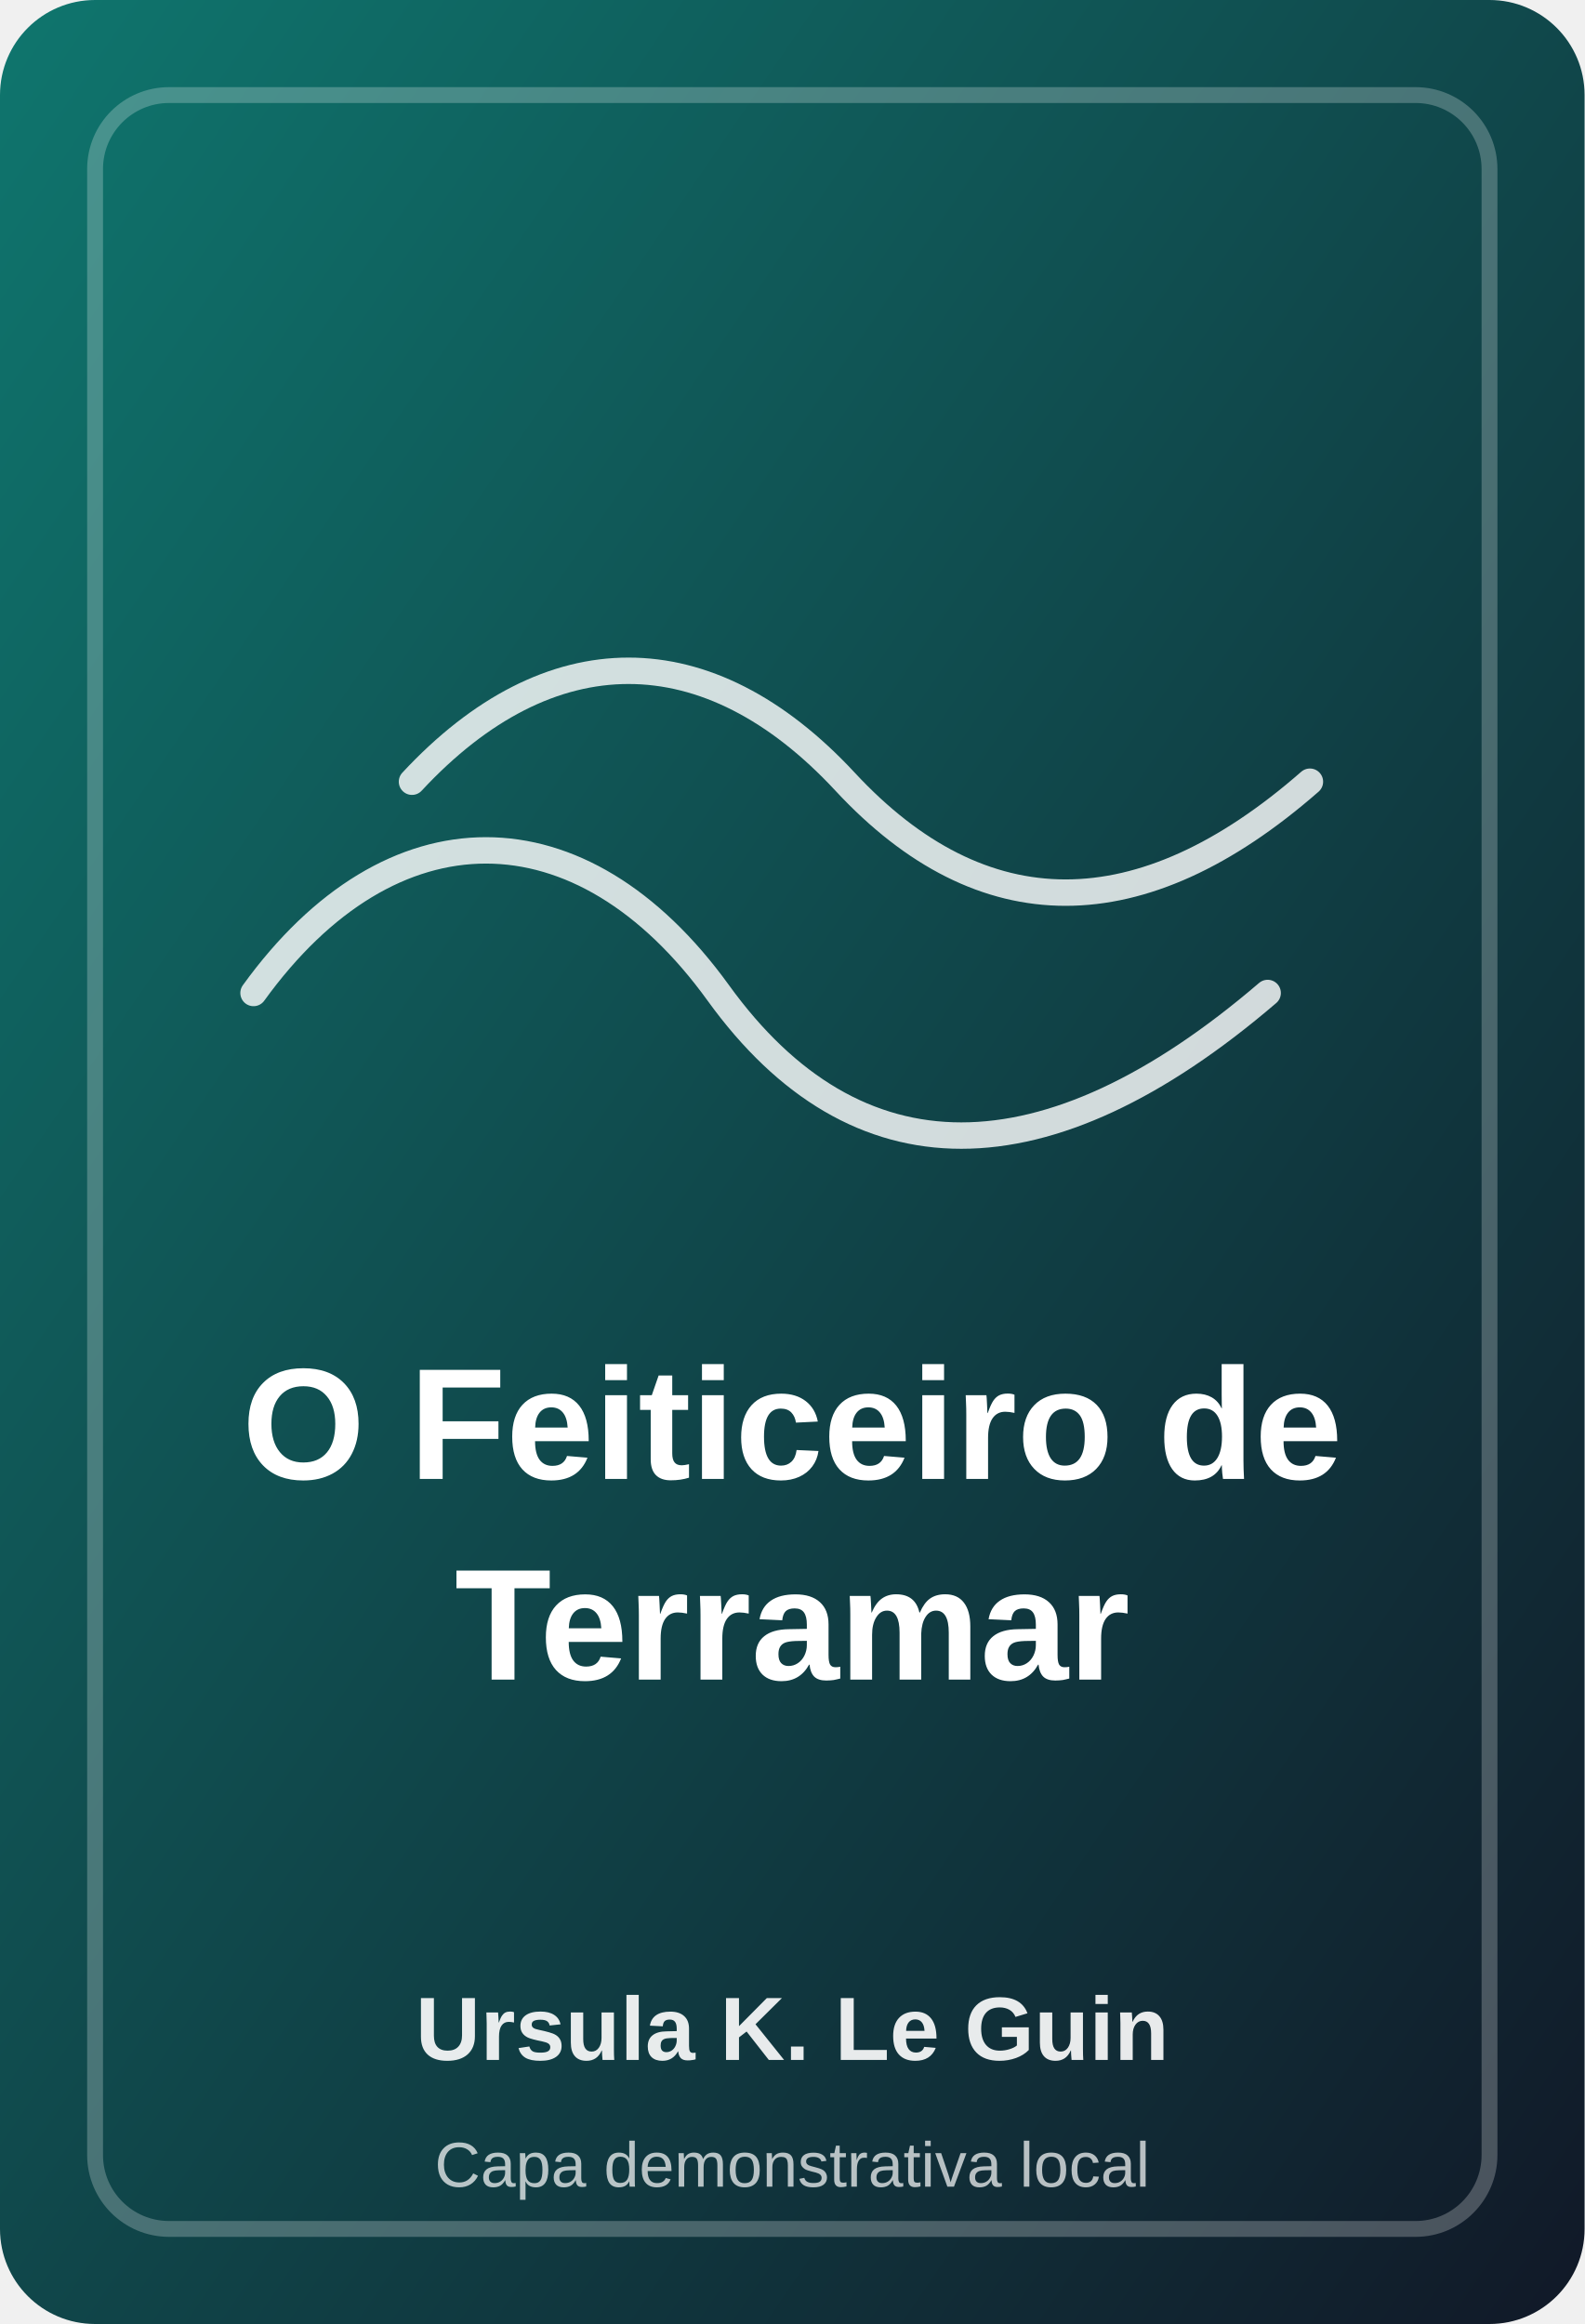
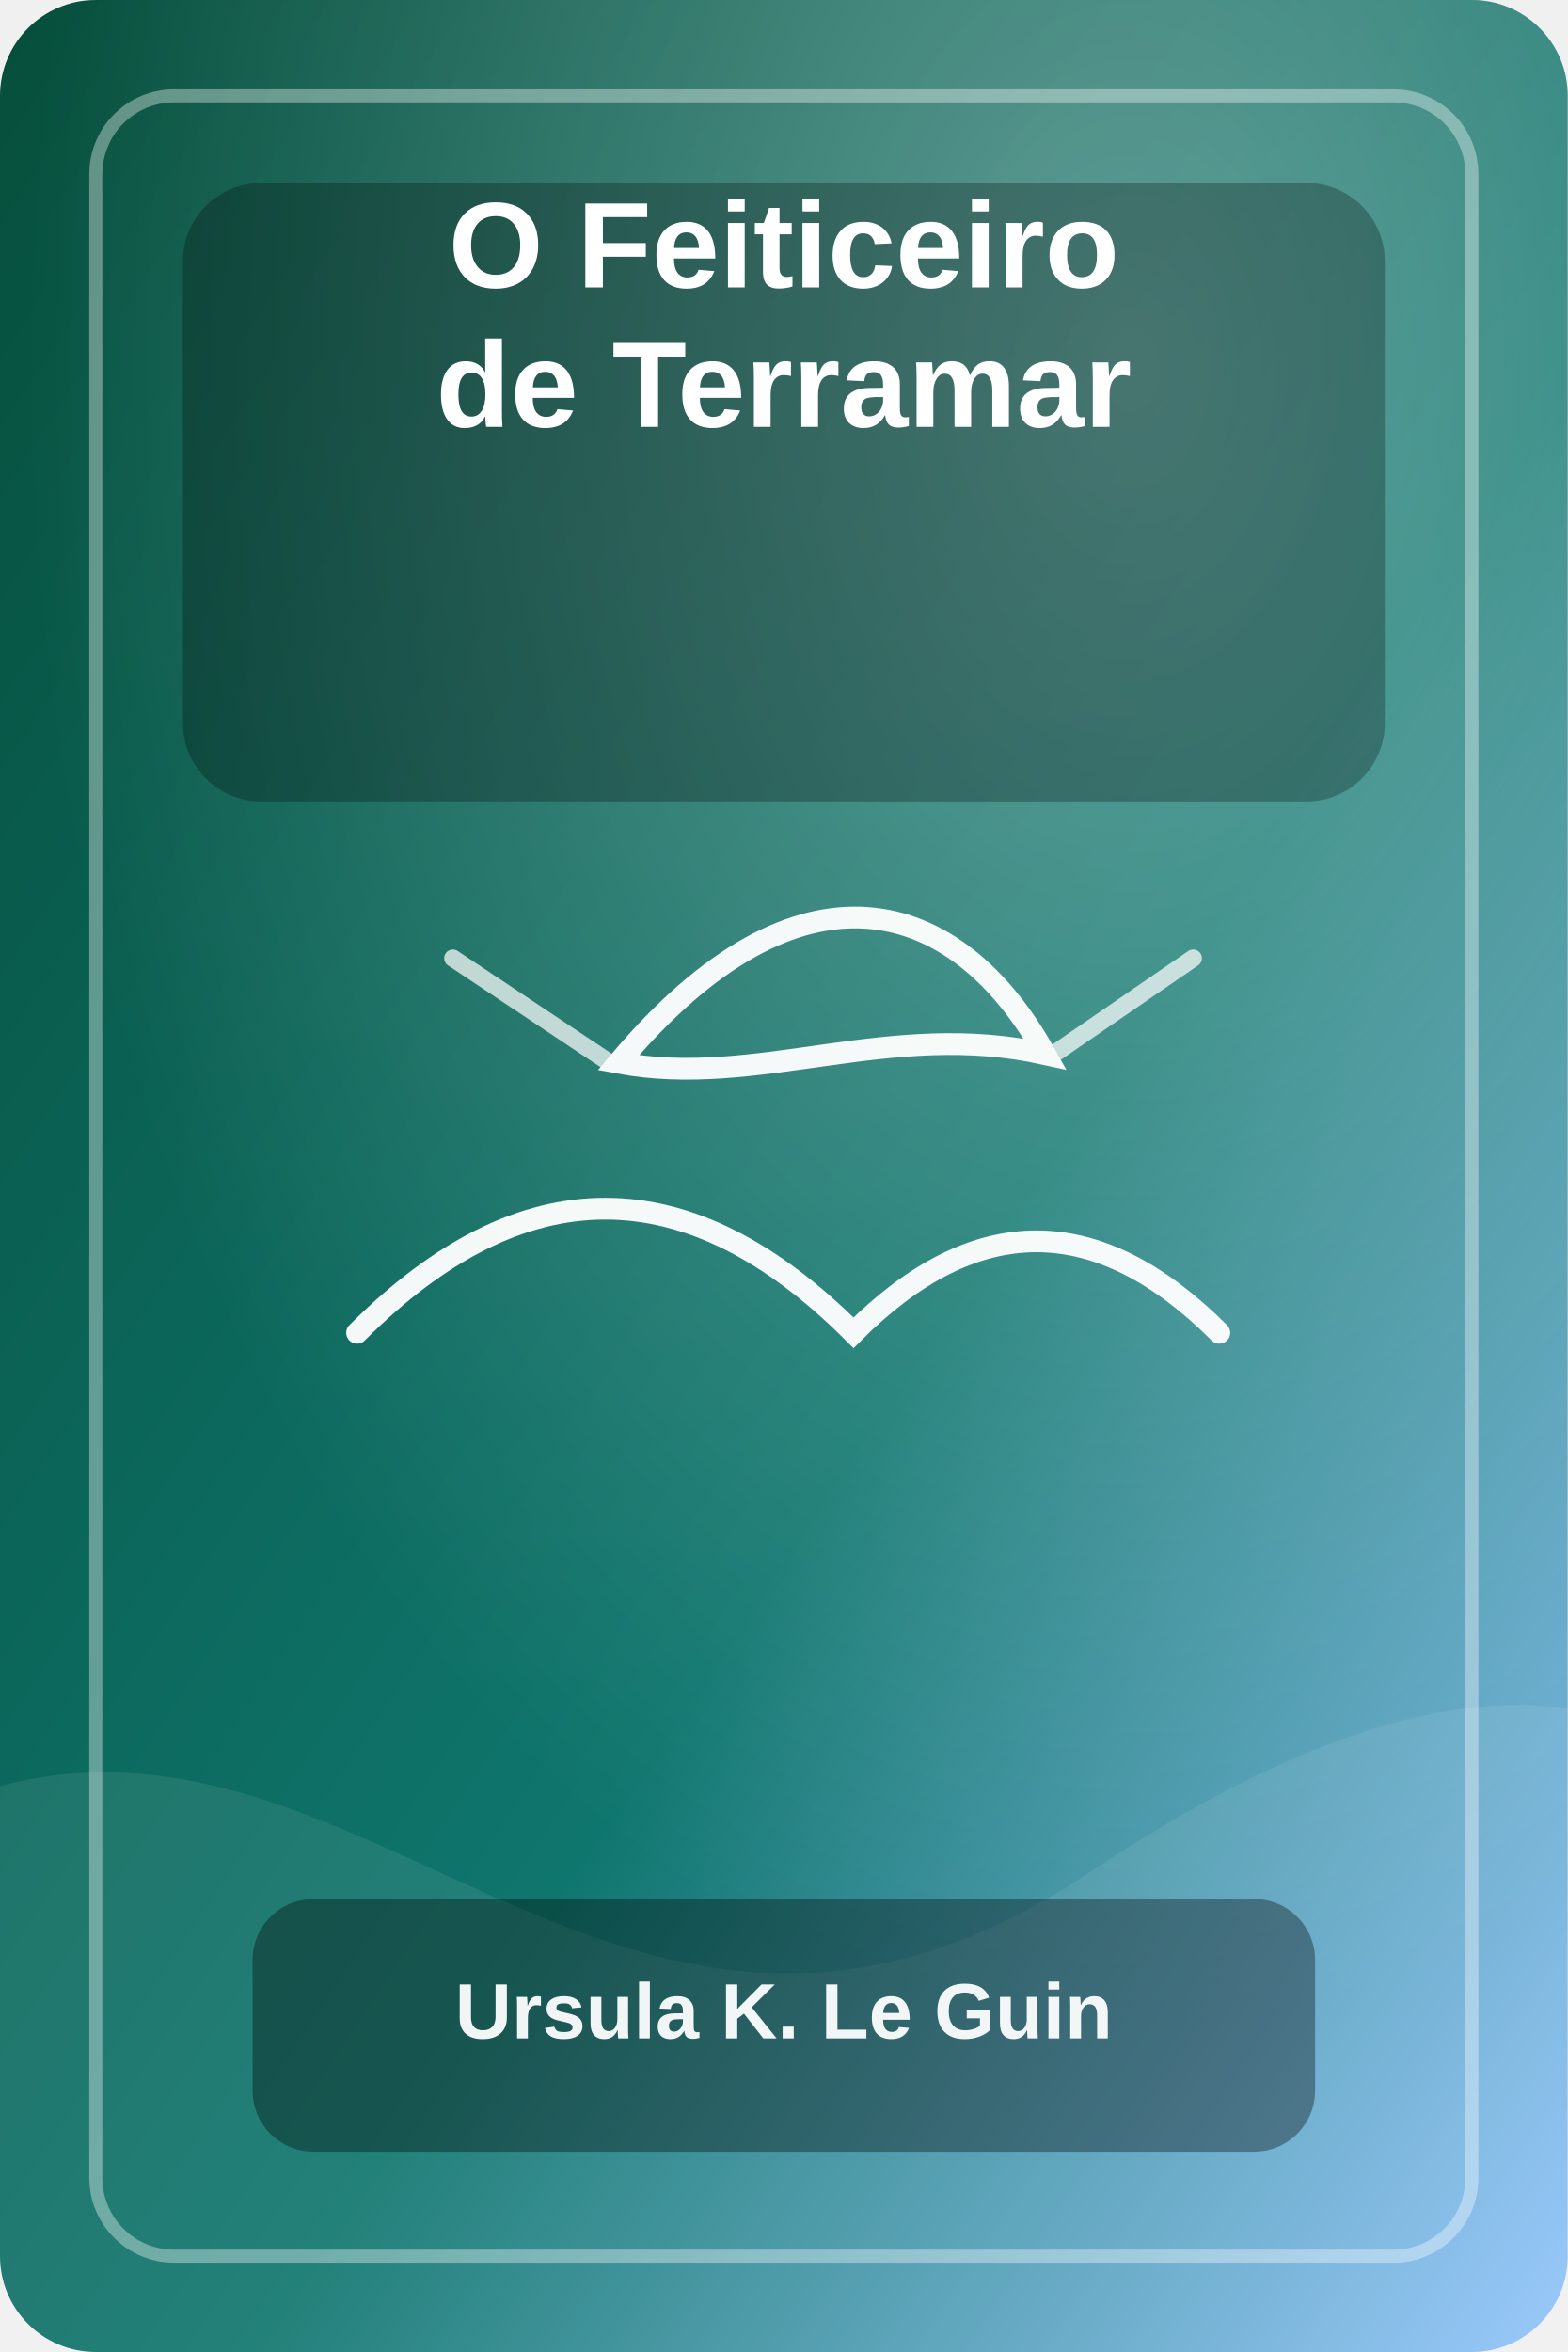
- <svg xmlns="http://www.w3.org/2000/svg" width="300" height="440" viewBox="0 0 300 440">
+ <svg xmlns="http://www.w3.org/2000/svg" width="360" height="540" viewBox="0 0 360 540" role="img" aria-label="Capa demonstrativa de O Feiticeiro de Terramar">
  <defs>
-     <linearGradient id="g" x1="0" y1="0" x2="1" y2="1">
-       <stop offset="0" stop-color="#0f766e" />
-       <stop offset="1" stop-color="#111827" />
+     <linearGradient id="bg" x1="0" y1="0" x2="1" y2="1">
+       <stop offset="0" stop-color="#064e3b" />
+       <stop offset="0.58" stop-color="#0f766e" />
+       <stop offset="1" stop-color="#93c5fd" />
    </linearGradient>
+     <radialGradient id="glow" cx="72%" cy="16%" r="70%">
+       <stop offset="0" stop-color="#ffffff" stop-opacity=".34" />
+       <stop offset="1" stop-color="#ffffff" stop-opacity="0" />
+     </radialGradient>
  </defs>
-   <rect width="300" height="440" rx="18" fill="url(#g)" />
-   <rect x="18" y="18" width="264" height="404" rx="14" fill="none" stroke="rgba(255,255,255,.24)" stroke-width="3" />
-   <g opacity=".92">
-     <path fill="none" stroke="rgba(255,255,255,.88)" stroke-width="5" stroke-linecap="round" stroke-linejoin="round" d="M48 188c26-36 62-36 88 0s62 36 104 0M78 148c26-28 56-28 82 0s56 28 88 0" />
+   <rect width="360" height="540" rx="22" fill="url(#bg)" />
+   <rect width="360" height="540" rx="22" fill="url(#glow)" />
+   <path d="M-40 430C70 350 130 510 250 430s160-20 190 40v100H-40z" fill="#ffffff" opacity=".08" />
+   <rect x="22" y="22" width="316" height="496" rx="18" fill="none" stroke="#ffffff" stroke-opacity=".36" stroke-width="3" />
+   <rect x="42" y="42" width="276" height="142" rx="18" fill="#000000" opacity=".26" />
+   <text x="180" y="66" text-anchor="middle" font-family="Arial, Helvetica, sans-serif" font-size="28" font-weight="900" fill="#fff">O Feiticeiro</text>
+   <text x="180" y="98" text-anchor="middle" font-family="Arial, Helvetica, sans-serif" font-size="28" font-weight="900" fill="#fff">de Terramar</text>
+   <g opacity=".95">
+     <path d="M82 306c38-38 76-38 114 0 28-28 56-28 84 0" fill="none" stroke="#fff" stroke-width="5" stroke-linecap="round" />
+     <path d="M142 244c42-50 78-38 98-2-36-8-66 8-98 2z" fill="none" stroke="#fff" stroke-width="5" />
+     <path d="M140 244l-36-24M242 242l32-22" stroke="#fff" stroke-width="4" stroke-linecap="round" opacity=".75" />
  </g>
-   <text x="150" y="280" text-anchor="middle" font-family="Arial, sans-serif" font-size="30" font-weight="800" fill="#fff">O Feiticeiro de</text>
-   <text x="150" y="318" text-anchor="middle" font-family="Arial, sans-serif" font-size="30" font-weight="800" fill="#fff">Terramar</text>
-   <text x="150" y="390" text-anchor="middle" font-family="Arial, sans-serif" font-size="17" font-weight="700" fill="rgba(255,255,255,.9)">Ursula K. Le Guin</text>
-   <text x="150" y="414" text-anchor="middle" font-family="Arial, sans-serif" font-size="12" fill="rgba(255,255,255,.7)">Capa demonstrativa local</text>
+   <rect x="58" y="436" width="244" height="58" rx="14" fill="#000000" opacity=".34" />
+   <text x="180" y="468" text-anchor="middle" font-family="Arial, Helvetica, sans-serif" font-size="18" font-weight="700" fill="#fff" fill-opacity=".94">Ursula K. Le Guin</text>
</svg>
